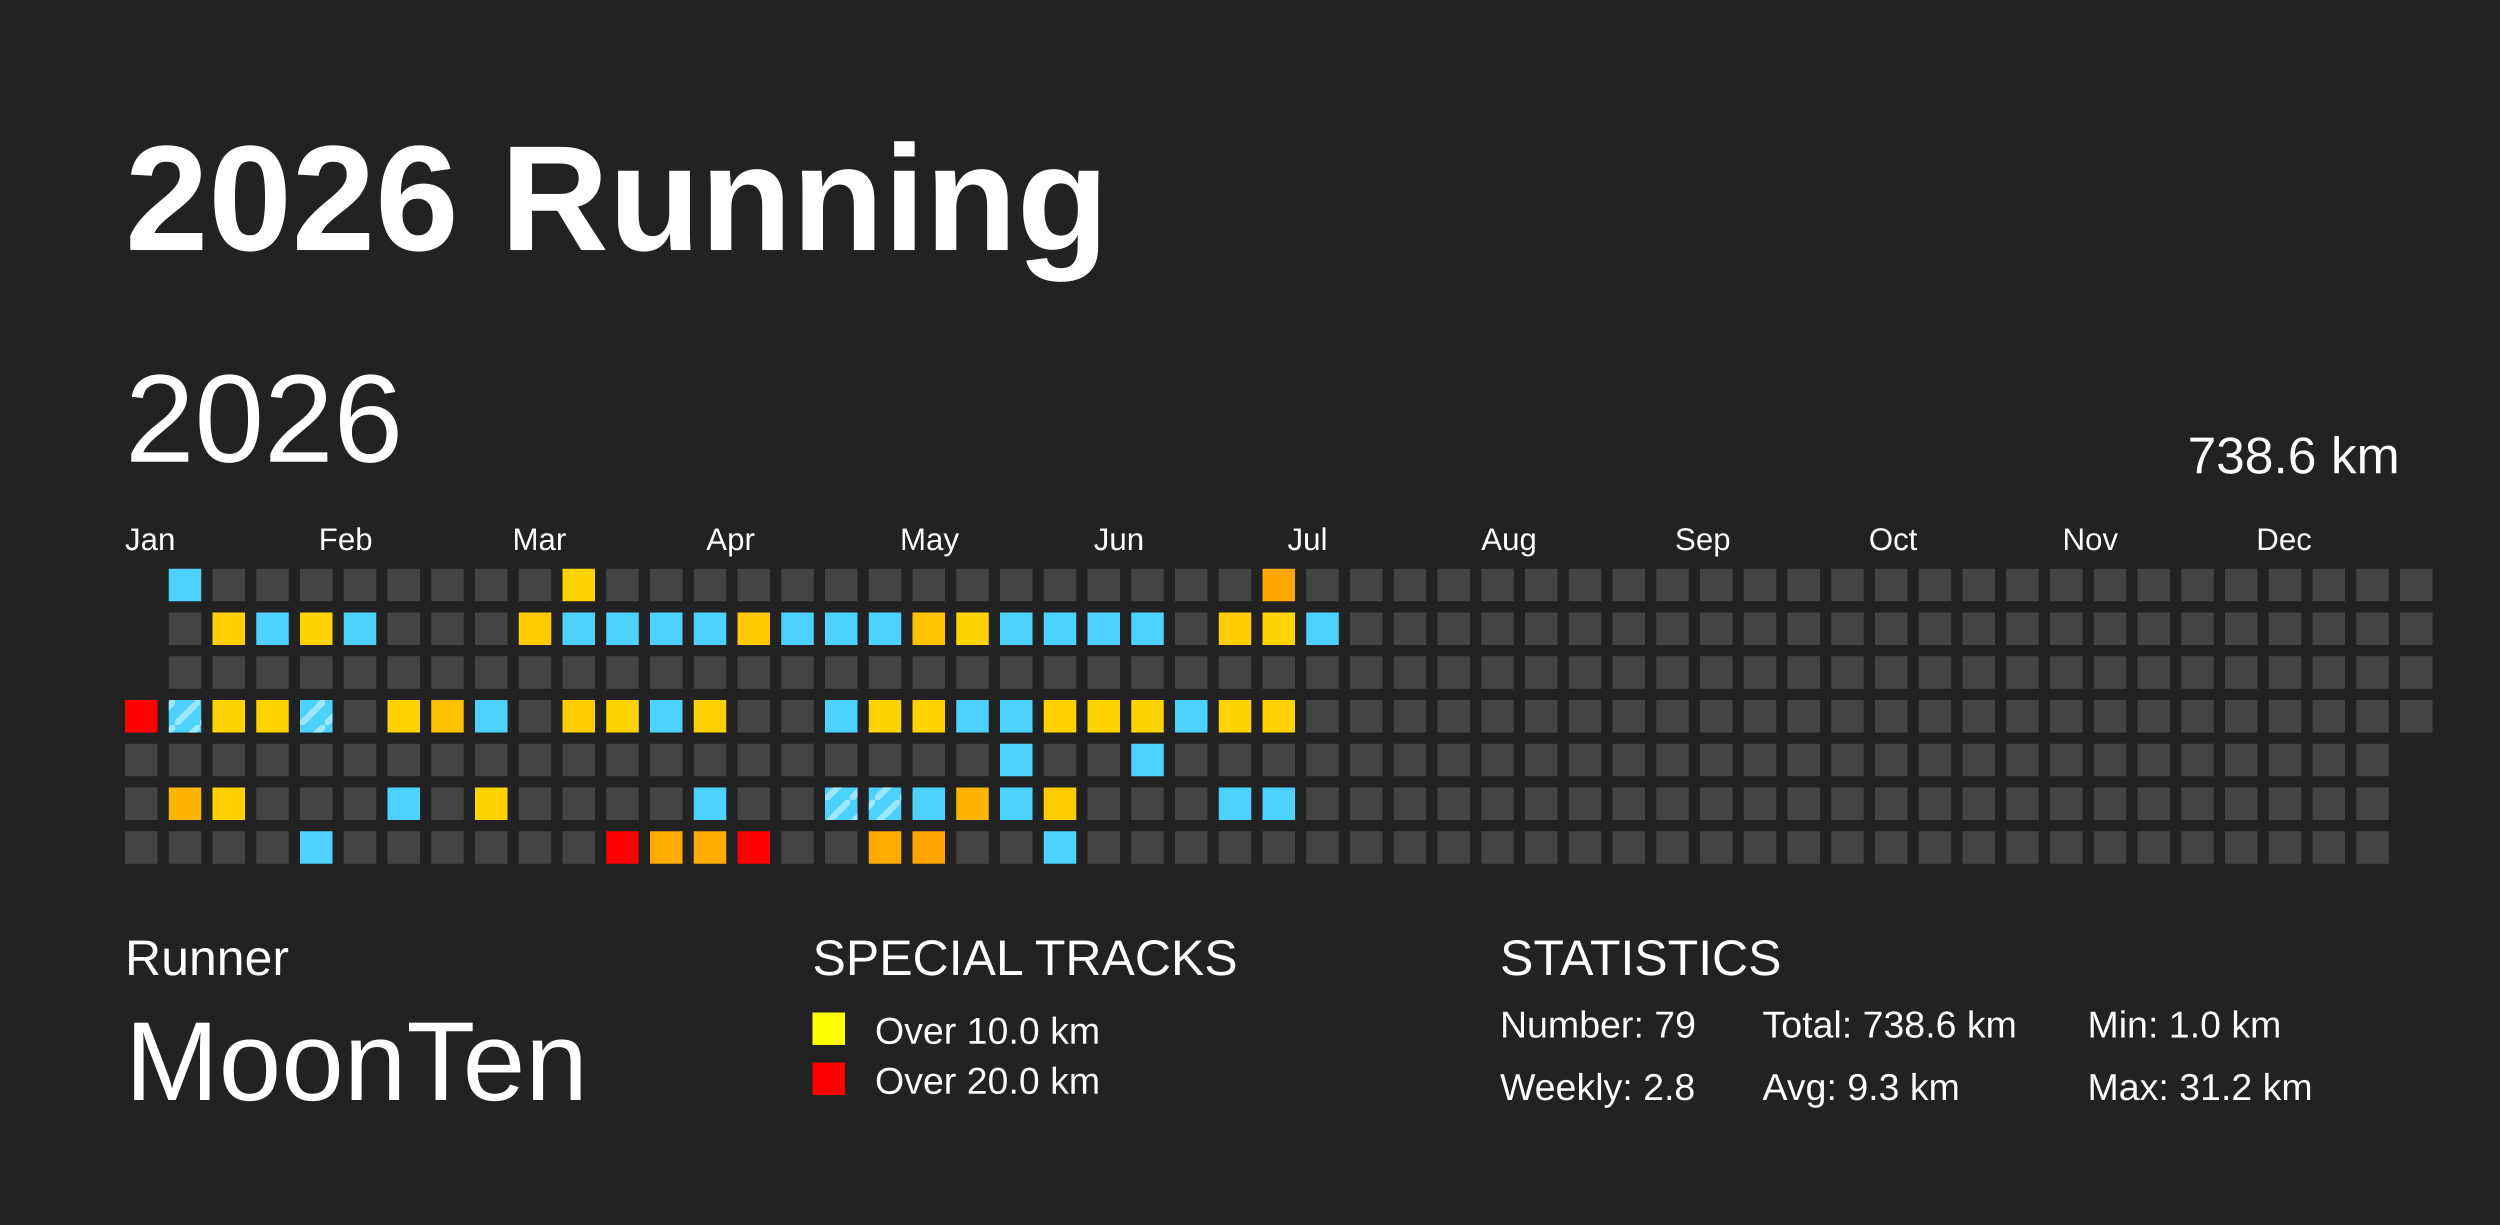
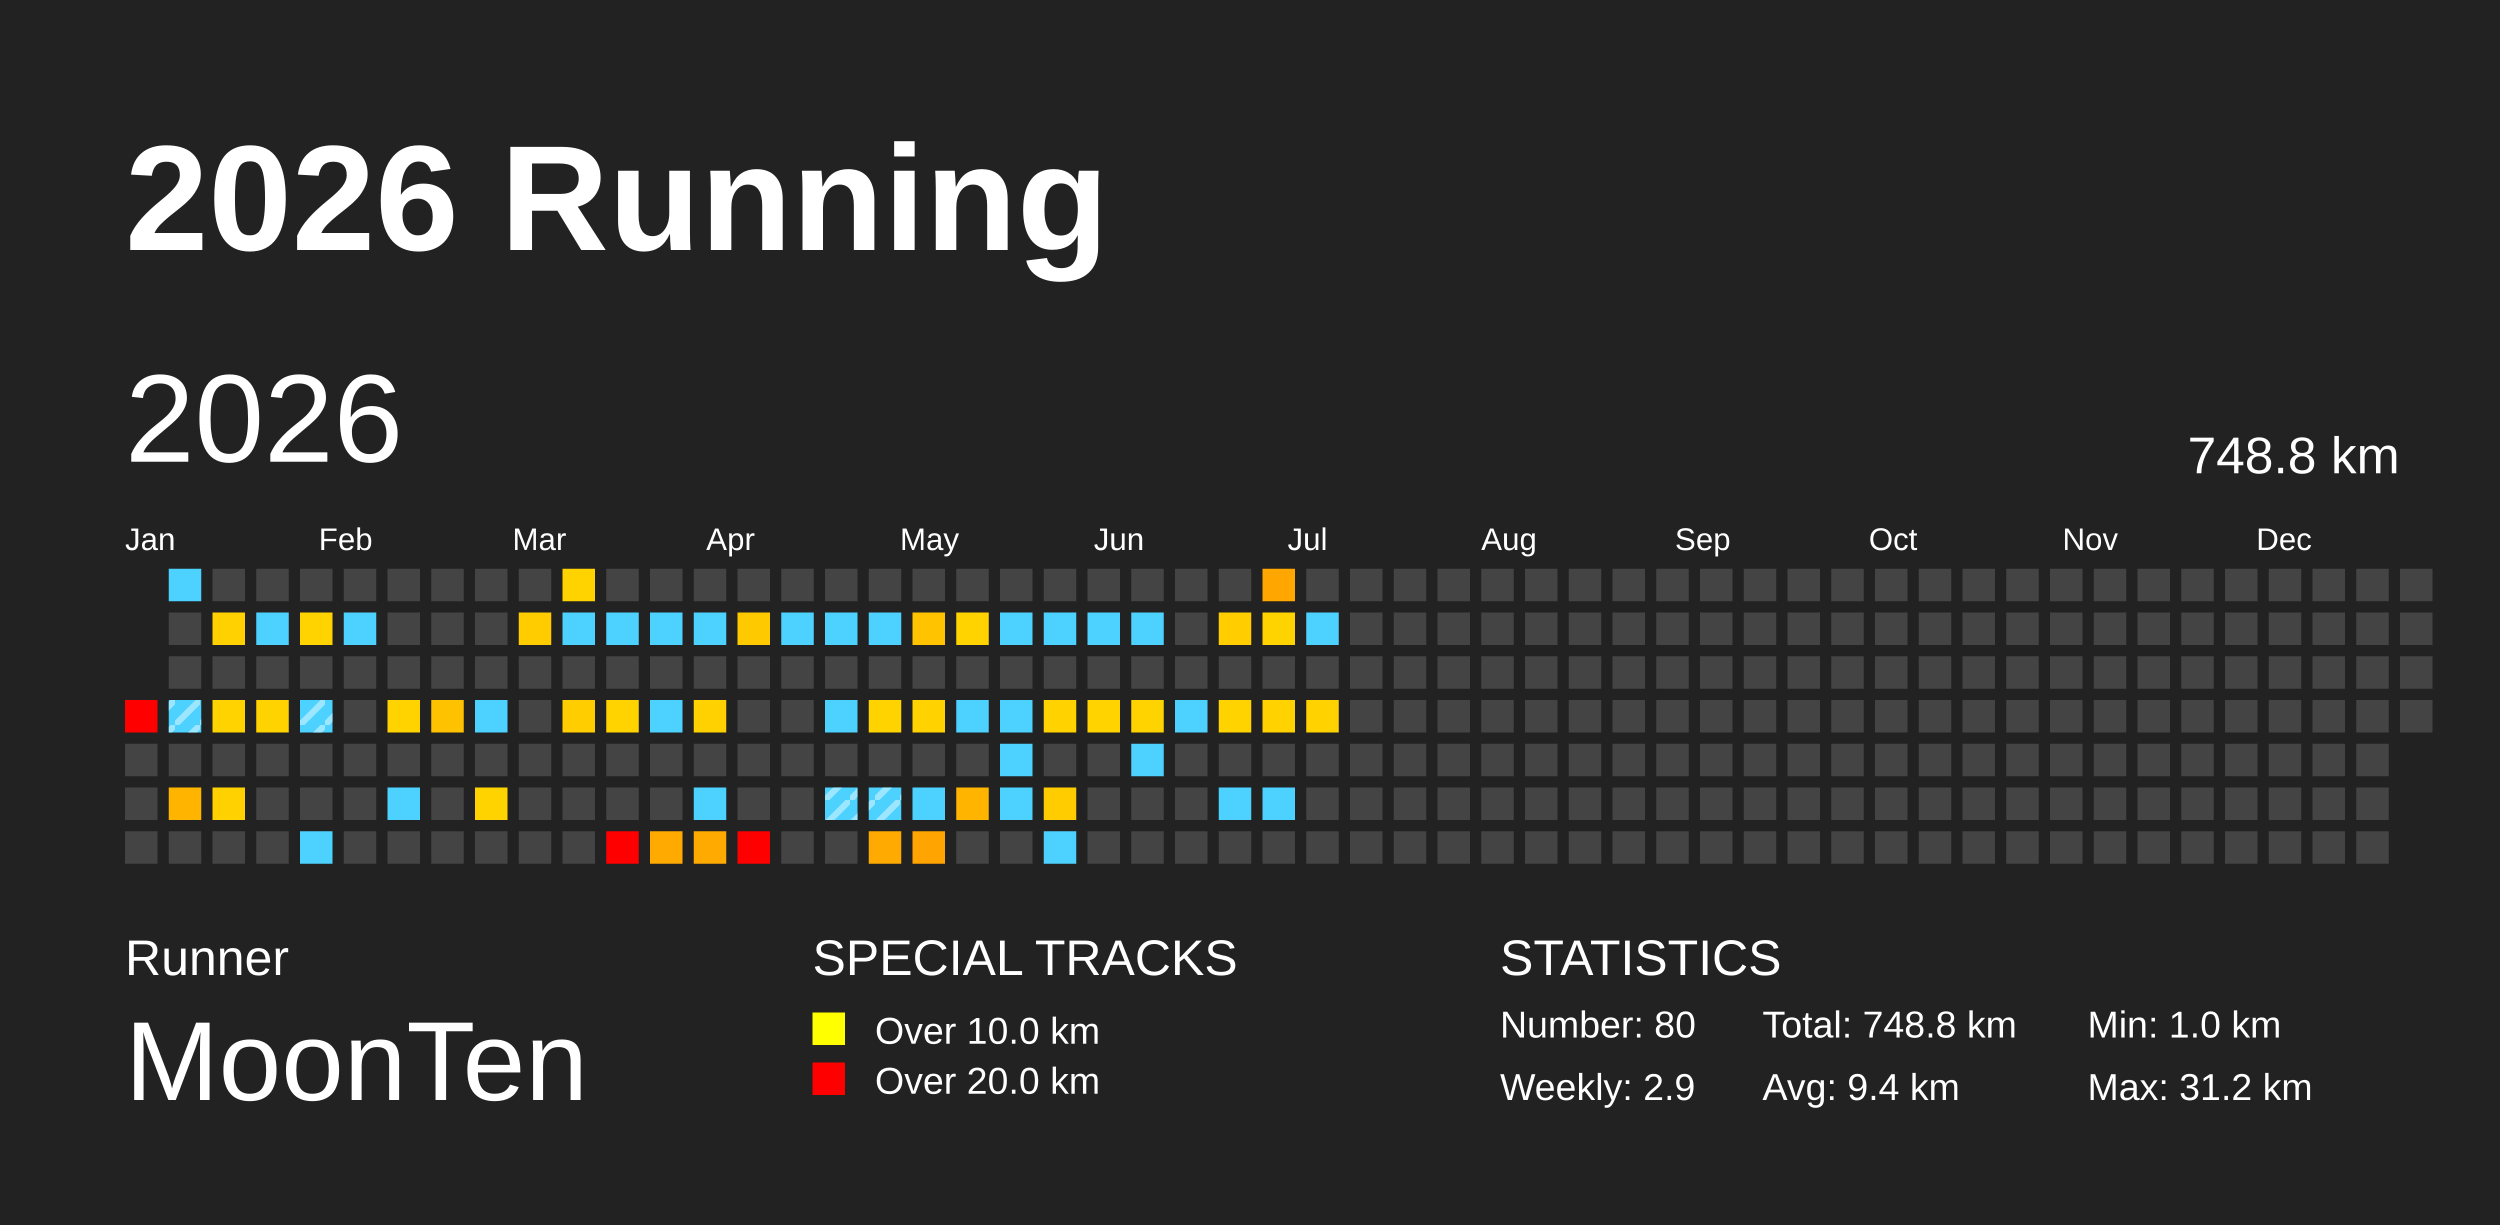
<svg xmlns="http://www.w3.org/2000/svg" baseProfile="full" height="98mm" version="1.1" viewBox="0,0,200,98" width="200mm">
  <defs>
    <pattern height="2" id="indoor-stripe" patternUnits="userSpaceOnUse" width="2">
      <line stroke="white" stroke-opacity="0.45" stroke-width="0.5" x1="0" x2="2" y1="2" y2="0" />
    </pattern>
  </defs>
  <rect fill="#222222" height="98" width="200" x="0" y="0" />
  <text fill="#FFFFFF" style="font-size:12px; font-family:Arial; font-weight:bold;" x="10" y="20">2026 Running</text>
  <text fill="#FFFFFF" style="font-size:4px; font-family:Arial" x="10" y="78">Runner</text>
  <text fill="#FFFFFF" style="font-size:9px; font-family:Arial" x="10" y="88">MoonTen</text>
  <text fill="#FFFFFF" style="font-size:4px; font-family:Arial" x="65" y="78">SPECIAL TRACKS</text>
  <rect fill="yellow" height="2.6" width="2.6" x="65" y="81" />
  <text fill="#FFFFFF" style="font-size:3px; font-family:Arial" x="70" y="83.5">Over 10.0 km</text>
  <rect fill="red" height="2.6" width="2.6" x="65" y="85" />
  <text fill="#FFFFFF" style="font-size:3px; font-family:Arial" x="70" y="87.5">Over 20.0 km</text>
  <text fill="#FFFFFF" style="font-size:4px; font-family:Arial" x="120" y="78">STATISTICS</text>
-   <text fill="#FFFFFF" style="font-size:3px; font-family:Arial" x="120" y="83">Number: 79</text>
-   <text fill="#FFFFFF" style="font-size:3px; font-family:Arial" x="120" y="88">Weekly: 2.8</text>
-   <text fill="#FFFFFF" style="font-size:3px; font-family:Arial" x="141" y="83">Total: 738.6 km</text>
-   <text fill="#FFFFFF" style="font-size:3px; font-family:Arial" x="141" y="88">Avg: 9.3 km</text>
+   <text fill="#FFFFFF" style="font-size:3px; font-family:Arial" x="120" y="83">Number: 80</text>
+   <text fill="#FFFFFF" style="font-size:3px; font-family:Arial" x="120" y="88">Weekly: 2.9</text>
+   <text fill="#FFFFFF" style="font-size:3px; font-family:Arial" x="141" y="83">Total: 748.8 km</text>
+   <text fill="#FFFFFF" style="font-size:3px; font-family:Arial" x="141" y="88">Avg: 9.4 km</text>
  <text fill="#FFFFFF" style="font-size:3px; font-family:Arial" x="167" y="83">Min: 1.0 km</text>
  <text fill="#FFFFFF" style="font-size:3px; font-family:Arial" x="167" y="88">Max: 31.2 km</text>
  <text dominant-baseline="hanging" fill="#FFFFFF" style="font-size:10.0px; font-family:Arial;" x="10" y="30">2026</text>
-   <text dominant-baseline="hanging" fill="#FFFFFF" style="font-size:4.125px; font-family:Arial;" x="175" y="35">738.6 km</text>
+   <text dominant-baseline="hanging" fill="#FFFFFF" style="font-size:4.125px; font-family:Arial;" x="175" y="35">748.8 km</text>
  <text fill="#FFFFFF" style="font-size:2.5px; font-family:Arial" x="10.0" y="44">Jan</text>
  <text fill="#FFFFFF" style="font-size:2.5px; font-family:Arial" x="25.5" y="44">Feb</text>
  <text fill="#FFFFFF" style="font-size:2.5px; font-family:Arial" x="41.0" y="44">Mar</text>
  <text fill="#FFFFFF" style="font-size:2.5px; font-family:Arial" x="56.5" y="44">Apr</text>
  <text fill="#FFFFFF" style="font-size:2.5px; font-family:Arial" x="72.0" y="44">May</text>
  <text fill="#FFFFFF" style="font-size:2.5px; font-family:Arial" x="87.5" y="44">Jun</text>
  <text fill="#FFFFFF" style="font-size:2.5px; font-family:Arial" x="103.0" y="44">Jul</text>
  <text fill="#FFFFFF" style="font-size:2.5px; font-family:Arial" x="118.5" y="44">Aug</text>
  <text fill="#FFFFFF" style="font-size:2.5px; font-family:Arial" x="134.0" y="44">Sep</text>
  <text fill="#FFFFFF" style="font-size:2.5px; font-family:Arial" x="149.5" y="44">Oct</text>
  <text fill="#FFFFFF" style="font-size:2.5px; font-family:Arial" x="165.0" y="44">Nov</text>
  <text fill="#FFFFFF" style="font-size:2.5px; font-family:Arial" x="180.5" y="44">Dec</text>
  <rect fill="red" height="2.6" width="2.6" x="10.0" y="56.0" />
  <rect fill="#444444" height="2.6" width="2.6" x="10.0" y="59.5" />
  <rect fill="#444444" height="2.6" width="2.6" x="10.0" y="63.0" />
  <rect fill="#444444" height="2.6" width="2.6" x="10.0" y="66.5" />
  <rect fill="#4dd2ff" height="2.6" width="2.6" x="13.5" y="45.5" />
  <rect fill="#444444" height="2.6" width="2.6" x="13.5" y="49.0" />
  <rect fill="#444444" height="2.6" width="2.6" x="13.5" y="52.5" />
  <rect fill="#4dd2ff" height="2.6" width="2.6" x="13.5" y="56.0" />
  <rect fill="url(#indoor-stripe)" height="2.6" style="pointer-events: none;" width="2.6" x="13.5" y="56.0" />
  <rect fill="#444444" height="2.6" width="2.6" x="13.5" y="59.5" />
  <rect fill="#ffb500" height="2.6" width="2.6" x="13.5" y="63.0" />
  <rect fill="#444444" height="2.6" width="2.6" x="13.5" y="66.5" />
  <rect fill="#444444" height="2.6" width="2.6" x="17.0" y="45.5" />
  <rect fill="#ffd100" height="2.6" width="2.6" x="17.0" y="49.0" />
  <rect fill="#444444" height="2.6" width="2.6" x="17.0" y="52.5" />
  <rect fill="#ffd300" height="2.6" width="2.6" x="17.0" y="56.0" />
  <rect fill="#444444" height="2.6" width="2.6" x="17.0" y="59.5" />
  <rect fill="#ffd100" height="2.6" width="2.6" x="17.0" y="63.0" />
  <rect fill="#444444" height="2.6" width="2.6" x="17.0" y="66.5" />
  <rect fill="#444444" height="2.6" width="2.6" x="20.5" y="45.5" />
  <rect fill="#4dd2ff" height="2.6" width="2.6" x="20.5" y="49.0" />
  <rect fill="#444444" height="2.6" width="2.6" x="20.5" y="52.5" />
  <rect fill="#ffd300" height="2.6" width="2.6" x="20.5" y="56.0" />
  <rect fill="#444444" height="2.6" width="2.6" x="20.5" y="59.5" />
  <rect fill="#444444" height="2.6" width="2.6" x="20.5" y="63.0" />
  <rect fill="#444444" height="2.6" width="2.6" x="20.5" y="66.5" />
  <rect fill="#444444" height="2.6" width="2.6" x="24.0" y="45.5" />
  <rect fill="#ffd300" height="2.6" width="2.6" x="24.0" y="49.0" />
  <rect fill="#444444" height="2.6" width="2.6" x="24.0" y="52.5" />
  <rect fill="#4dd2ff" height="2.6" width="2.6" x="24.0" y="56.0" />
  <rect fill="url(#indoor-stripe)" height="2.6" style="pointer-events: none;" width="2.6" x="24.0" y="56.0" />
  <rect fill="#444444" height="2.6" width="2.6" x="24.0" y="59.5" />
  <rect fill="#444444" height="2.6" width="2.6" x="24.0" y="63.0" />
  <rect fill="#4dd2ff" height="2.6" width="2.6" x="24.0" y="66.5" />
  <rect fill="#444444" height="2.6" width="2.6" x="27.5" y="45.5" />
  <rect fill="#4dd2ff" height="2.6" width="2.6" x="27.5" y="49.0" />
  <rect fill="#444444" height="2.6" width="2.6" x="27.5" y="52.5" />
  <rect fill="#444444" height="2.6" width="2.6" x="27.5" y="56.0" />
  <rect fill="#444444" height="2.6" width="2.6" x="27.5" y="59.5" />
  <rect fill="#444444" height="2.6" width="2.6" x="27.5" y="63.0" />
  <rect fill="#444444" height="2.6" width="2.6" x="27.5" y="66.5" />
  <rect fill="#444444" height="2.6" width="2.6" x="31.0" y="45.5" />
  <rect fill="#444444" height="2.6" width="2.6" x="31.0" y="49.0" />
  <rect fill="#444444" height="2.6" width="2.6" x="31.0" y="52.5" />
  <rect fill="#ffd300" height="2.6" width="2.6" x="31.0" y="56.0" />
  <rect fill="#444444" height="2.6" width="2.6" x="31.0" y="59.5" />
  <rect fill="#4dd2ff" height="2.6" width="2.6" x="31.0" y="63.0" />
  <rect fill="#444444" height="2.6" width="2.6" x="31.0" y="66.5" />
  <rect fill="#444444" height="2.6" width="2.6" x="34.5" y="45.5" />
  <rect fill="#444444" height="2.6" width="2.6" x="34.5" y="49.0" />
  <rect fill="#444444" height="2.6" width="2.6" x="34.5" y="52.5" />
  <rect fill="#ffc200" height="2.6" width="2.6" x="34.5" y="56.0" />
  <rect fill="#444444" height="2.6" width="2.6" x="34.5" y="59.5" />
  <rect fill="#444444" height="2.6" width="2.6" x="34.5" y="63.0" />
  <rect fill="#444444" height="2.6" width="2.6" x="34.5" y="66.5" />
  <rect fill="#444444" height="2.6" width="2.6" x="38.0" y="45.5" />
  <rect fill="#444444" height="2.6" width="2.6" x="38.0" y="49.0" />
  <rect fill="#444444" height="2.6" width="2.6" x="38.0" y="52.5" />
  <rect fill="#4dd2ff" height="2.6" width="2.6" x="38.0" y="56.0" />
  <rect fill="#444444" height="2.6" width="2.6" x="38.0" y="59.5" />
  <rect fill="#ffd300" height="2.6" width="2.6" x="38.0" y="63.0" />
  <rect fill="#444444" height="2.6" width="2.6" x="38.0" y="66.5" />
  <rect fill="#444444" height="2.6" width="2.6" x="41.5" y="45.5" />
  <rect fill="#ffcc00" height="2.6" width="2.6" x="41.5" y="49.0" />
  <rect fill="#444444" height="2.6" width="2.6" x="41.5" y="52.5" />
  <rect fill="#444444" height="2.6" width="2.6" x="41.5" y="56.0" />
  <rect fill="#444444" height="2.6" width="2.6" x="41.5" y="59.5" />
  <rect fill="#444444" height="2.6" width="2.6" x="41.5" y="63.0" />
  <rect fill="#444444" height="2.6" width="2.6" x="41.5" y="66.5" />
  <rect fill="#ffd300" height="2.6" width="2.6" x="45.0" y="45.5" />
  <rect fill="#4dd2ff" height="2.6" width="2.6" x="45.0" y="49.0" />
  <rect fill="#444444" height="2.6" width="2.6" x="45.0" y="52.5" />
  <rect fill="#ffcd00" height="2.6" width="2.6" x="45.0" y="56.0" />
  <rect fill="#444444" height="2.6" width="2.6" x="45.0" y="59.5" />
  <rect fill="#444444" height="2.6" width="2.6" x="45.0" y="63.0" />
  <rect fill="#444444" height="2.6" width="2.6" x="45.0" y="66.5" />
  <rect fill="#444444" height="2.6" width="2.6" x="48.5" y="45.5" />
  <rect fill="#4dd2ff" height="2.6" width="2.6" x="48.5" y="49.0" />
  <rect fill="#444444" height="2.6" width="2.6" x="48.5" y="52.5" />
  <rect fill="#ffd300" height="2.6" width="2.6" x="48.5" y="56.0" />
  <rect fill="#444444" height="2.6" width="2.6" x="48.5" y="59.5" />
  <rect fill="#444444" height="2.6" width="2.6" x="48.5" y="63.0" />
  <rect fill="red" height="2.6" width="2.6" x="48.5" y="66.5" />
  <rect fill="#444444" height="2.6" width="2.6" x="52.0" y="45.5" />
  <rect fill="#4dd2ff" height="2.6" width="2.6" x="52.0" y="49.0" />
  <rect fill="#444444" height="2.6" width="2.6" x="52.0" y="52.5" />
  <rect fill="#4dd2ff" height="2.6" width="2.6" x="52.0" y="56.0" />
  <rect fill="#444444" height="2.6" width="2.6" x="52.0" y="59.5" />
  <rect fill="#444444" height="2.6" width="2.6" x="52.0" y="63.0" />
  <rect fill="#ffaa00" height="2.6" width="2.6" x="52.0" y="66.5" />
  <rect fill="#444444" height="2.6" width="2.6" x="55.5" y="45.5" />
  <rect fill="#4dd2ff" height="2.6" width="2.6" x="55.5" y="49.0" />
  <rect fill="#444444" height="2.6" width="2.6" x="55.5" y="52.5" />
  <rect fill="#ffd100" height="2.6" width="2.6" x="55.5" y="56.0" />
  <rect fill="#444444" height="2.6" width="2.6" x="55.5" y="59.5" />
  <rect fill="#4dd2ff" height="2.6" width="2.6" x="55.5" y="63.0" />
  <rect fill="#ffaa00" height="2.6" width="2.6" x="55.5" y="66.5" />
  <rect fill="#444444" height="2.6" width="2.6" x="59.0" y="45.5" />
  <rect fill="#ffc900" height="2.6" width="2.6" x="59.0" y="49.0" />
  <rect fill="#444444" height="2.6" width="2.6" x="59.0" y="52.5" />
  <rect fill="#444444" height="2.6" width="2.6" x="59.0" y="56.0" />
  <rect fill="#444444" height="2.6" width="2.6" x="59.0" y="59.5" />
  <rect fill="#444444" height="2.6" width="2.6" x="59.0" y="63.0" />
  <rect fill="red" height="2.6" width="2.6" x="59.0" y="66.5" />
  <rect fill="#444444" height="2.6" width="2.6" x="62.5" y="45.5" />
  <rect fill="#4dd2ff" height="2.6" width="2.6" x="62.5" y="49.0" />
  <rect fill="#444444" height="2.6" width="2.6" x="62.5" y="52.5" />
  <rect fill="#444444" height="2.6" width="2.6" x="62.5" y="56.0" />
  <rect fill="#444444" height="2.6" width="2.6" x="62.5" y="59.5" />
  <rect fill="#444444" height="2.6" width="2.6" x="62.5" y="63.0" />
  <rect fill="#444444" height="2.6" width="2.6" x="62.5" y="66.5" />
  <rect fill="#444444" height="2.6" width="2.6" x="66.0" y="45.5" />
  <rect fill="#4dd2ff" height="2.6" width="2.6" x="66.0" y="49.0" />
  <rect fill="#444444" height="2.6" width="2.6" x="66.0" y="52.5" />
  <rect fill="#4dd2ff" height="2.6" width="2.6" x="66.0" y="56.0" />
  <rect fill="#444444" height="2.6" width="2.6" x="66.0" y="59.5" />
  <rect fill="#4dd2ff" height="2.6" width="2.6" x="66.0" y="63.0" />
  <rect fill="url(#indoor-stripe)" height="2.6" style="pointer-events: none;" width="2.6" x="66.0" y="63.0" />
  <rect fill="#444444" height="2.6" width="2.6" x="66.0" y="66.5" />
  <rect fill="#444444" height="2.6" width="2.6" x="69.5" y="45.5" />
  <rect fill="#4dd2ff" height="2.6" width="2.6" x="69.5" y="49.0" />
  <rect fill="#444444" height="2.6" width="2.6" x="69.5" y="52.5" />
  <rect fill="#ffd300" height="2.6" width="2.6" x="69.5" y="56.0" />
  <rect fill="#444444" height="2.6" width="2.6" x="69.5" y="59.5" />
  <rect fill="#4dd2ff" height="2.6" width="2.6" x="69.5" y="63.0" />
  <rect fill="url(#indoor-stripe)" height="2.6" style="pointer-events: none;" width="2.6" x="69.5" y="63.0" />
  <rect fill="#ffaa00" height="2.6" width="2.6" x="69.5" y="66.5" />
  <rect fill="#444444" height="2.6" width="2.6" x="73.0" y="45.5" />
  <rect fill="#ffc300" height="2.6" width="2.6" x="73.0" y="49.0" />
  <rect fill="#444444" height="2.6" width="2.6" x="73.0" y="52.5" />
  <rect fill="#ffd200" height="2.6" width="2.6" x="73.0" y="56.0" />
  <rect fill="#444444" height="2.6" width="2.6" x="73.0" y="59.5" />
  <rect fill="#4dd2ff" height="2.6" width="2.6" x="73.0" y="63.0" />
  <rect fill="#ffa400" height="2.6" width="2.6" x="73.0" y="66.5" />
  <rect fill="#444444" height="2.6" width="2.6" x="76.5" y="45.5" />
  <rect fill="#ffd300" height="2.6" width="2.6" x="76.5" y="49.0" />
  <rect fill="#444444" height="2.6" width="2.6" x="76.5" y="52.5" />
  <rect fill="#4dd2ff" height="2.6" width="2.6" x="76.5" y="56.0" />
  <rect fill="#444444" height="2.6" width="2.6" x="76.5" y="59.5" />
  <rect fill="#ffb400" height="2.6" width="2.6" x="76.5" y="63.0" />
  <rect fill="#444444" height="2.6" width="2.6" x="76.5" y="66.5" />
  <rect fill="#444444" height="2.6" width="2.6" x="80.0" y="45.5" />
  <rect fill="#4dd2ff" height="2.6" width="2.6" x="80.0" y="49.0" />
  <rect fill="#444444" height="2.6" width="2.6" x="80.0" y="52.5" />
  <rect fill="#4dd2ff" height="2.6" width="2.6" x="80.0" y="56.0" />
  <rect fill="#4dd2ff" height="2.6" width="2.6" x="80.0" y="59.5" />
  <rect fill="#4dd2ff" height="2.6" width="2.6" x="80.0" y="63.0" />
  <rect fill="#444444" height="2.6" width="2.6" x="80.0" y="66.5" />
  <rect fill="#444444" height="2.6" width="2.6" x="83.5" y="45.5" />
  <rect fill="#4dd2ff" height="2.6" width="2.6" x="83.5" y="49.0" />
  <rect fill="#444444" height="2.6" width="2.6" x="83.5" y="52.5" />
  <rect fill="#ffd200" height="2.6" width="2.6" x="83.5" y="56.0" />
  <rect fill="#444444" height="2.6" width="2.6" x="83.5" y="59.5" />
  <rect fill="#ffcc00" height="2.6" width="2.6" x="83.5" y="63.0" />
  <rect fill="#4dd2ff" height="2.6" width="2.6" x="83.5" y="66.5" />
  <rect fill="#444444" height="2.6" width="2.6" x="87.0" y="45.5" />
  <rect fill="#4dd2ff" height="2.6" width="2.6" x="87.0" y="49.0" />
  <rect fill="#444444" height="2.6" width="2.6" x="87.0" y="52.5" />
  <rect fill="#ffd300" height="2.6" width="2.6" x="87.0" y="56.0" />
  <rect fill="#444444" height="2.6" width="2.6" x="87.0" y="59.5" />
  <rect fill="#444444" height="2.6" width="2.6" x="87.0" y="63.0" />
  <rect fill="#444444" height="2.6" width="2.6" x="87.0" y="66.5" />
  <rect fill="#444444" height="2.6" width="2.6" x="90.5" y="45.5" />
  <rect fill="#4dd2ff" height="2.6" width="2.6" x="90.5" y="49.0" />
  <rect fill="#444444" height="2.6" width="2.6" x="90.5" y="52.5" />
  <rect fill="#ffd300" height="2.6" width="2.6" x="90.5" y="56.0" />
  <rect fill="#4dd2ff" height="2.6" width="2.6" x="90.5" y="59.5" />
  <rect fill="#444444" height="2.6" width="2.6" x="90.5" y="63.0" />
  <rect fill="#444444" height="2.6" width="2.6" x="90.5" y="66.5" />
  <rect fill="#444444" height="2.6" width="2.6" x="94.0" y="45.5" />
  <rect fill="#444444" height="2.6" width="2.6" x="94.0" y="49.0" />
  <rect fill="#444444" height="2.6" width="2.6" x="94.0" y="52.5" />
  <rect fill="#4dd2ff" height="2.6" width="2.6" x="94.0" y="56.0" />
  <rect fill="#444444" height="2.6" width="2.6" x="94.0" y="59.5" />
  <rect fill="#444444" height="2.6" width="2.6" x="94.0" y="63.0" />
  <rect fill="#444444" height="2.6" width="2.6" x="94.0" y="66.5" />
  <rect fill="#444444" height="2.6" width="2.6" x="97.5" y="45.5" />
  <rect fill="#ffcd00" height="2.6" width="2.6" x="97.5" y="49.0" />
  <rect fill="#444444" height="2.6" width="2.6" x="97.5" y="52.5" />
  <rect fill="#ffd300" height="2.6" width="2.6" x="97.5" y="56.0" />
  <rect fill="#444444" height="2.6" width="2.6" x="97.5" y="59.5" />
  <rect fill="#4dd2ff" height="2.6" width="2.6" x="97.5" y="63.0" />
  <rect fill="#444444" height="2.6" width="2.6" x="97.5" y="66.5" />
  <rect fill="#ffa700" height="2.6" width="2.6" x="101.0" y="45.5" />
  <rect fill="#ffd300" height="2.6" width="2.6" x="101.0" y="49.0" />
  <rect fill="#444444" height="2.6" width="2.6" x="101.0" y="52.5" />
  <rect fill="#ffd200" height="2.6" width="2.6" x="101.0" y="56.0" />
  <rect fill="#444444" height="2.6" width="2.6" x="101.0" y="59.5" />
  <rect fill="#4dd2ff" height="2.6" width="2.6" x="101.0" y="63.0" />
  <rect fill="#444444" height="2.6" width="2.6" x="101.0" y="66.5" />
  <rect fill="#444444" height="2.6" width="2.6" x="104.5" y="45.5" />
  <rect fill="#4dd2ff" height="2.6" width="2.6" x="104.5" y="49.0" />
  <rect fill="#444444" height="2.6" width="2.6" x="104.5" y="52.5" />
-   <rect fill="#444444" height="2.6" width="2.6" x="104.5" y="56.0" />
+   <rect fill="#ffd200" height="2.6" width="2.6" x="104.5" y="56.0" />
  <rect fill="#444444" height="2.6" width="2.6" x="104.5" y="59.5" />
  <rect fill="#444444" height="2.6" width="2.6" x="104.5" y="63.0" />
  <rect fill="#444444" height="2.6" width="2.6" x="104.5" y="66.5" />
  <rect fill="#444444" height="2.6" width="2.6" x="108.0" y="45.5" />
  <rect fill="#444444" height="2.6" width="2.6" x="108.0" y="49.0" />
  <rect fill="#444444" height="2.6" width="2.6" x="108.0" y="52.5" />
  <rect fill="#444444" height="2.6" width="2.6" x="108.0" y="56.0" />
  <rect fill="#444444" height="2.6" width="2.6" x="108.0" y="59.5" />
  <rect fill="#444444" height="2.6" width="2.6" x="108.0" y="63.0" />
  <rect fill="#444444" height="2.6" width="2.6" x="108.0" y="66.5" />
  <rect fill="#444444" height="2.6" width="2.6" x="111.5" y="45.5" />
  <rect fill="#444444" height="2.6" width="2.6" x="111.5" y="49.0" />
  <rect fill="#444444" height="2.6" width="2.6" x="111.5" y="52.5" />
  <rect fill="#444444" height="2.6" width="2.6" x="111.5" y="56.0" />
  <rect fill="#444444" height="2.6" width="2.6" x="111.5" y="59.5" />
  <rect fill="#444444" height="2.6" width="2.6" x="111.5" y="63.0" />
  <rect fill="#444444" height="2.6" width="2.6" x="111.5" y="66.5" />
  <rect fill="#444444" height="2.6" width="2.6" x="115.0" y="45.5" />
  <rect fill="#444444" height="2.6" width="2.6" x="115.0" y="49.0" />
  <rect fill="#444444" height="2.6" width="2.6" x="115.0" y="52.5" />
  <rect fill="#444444" height="2.6" width="2.6" x="115.0" y="56.0" />
  <rect fill="#444444" height="2.6" width="2.6" x="115.0" y="59.5" />
  <rect fill="#444444" height="2.6" width="2.6" x="115.0" y="63.0" />
  <rect fill="#444444" height="2.6" width="2.6" x="115.0" y="66.5" />
  <rect fill="#444444" height="2.6" width="2.6" x="118.5" y="45.5" />
  <rect fill="#444444" height="2.6" width="2.6" x="118.5" y="49.0" />
  <rect fill="#444444" height="2.6" width="2.6" x="118.5" y="52.5" />
  <rect fill="#444444" height="2.6" width="2.6" x="118.5" y="56.0" />
  <rect fill="#444444" height="2.6" width="2.6" x="118.5" y="59.5" />
  <rect fill="#444444" height="2.6" width="2.6" x="118.5" y="63.0" />
  <rect fill="#444444" height="2.6" width="2.6" x="118.5" y="66.5" />
  <rect fill="#444444" height="2.6" width="2.6" x="122.0" y="45.5" />
  <rect fill="#444444" height="2.6" width="2.6" x="122.0" y="49.0" />
  <rect fill="#444444" height="2.6" width="2.6" x="122.0" y="52.5" />
  <rect fill="#444444" height="2.6" width="2.6" x="122.0" y="56.0" />
  <rect fill="#444444" height="2.6" width="2.6" x="122.0" y="59.5" />
  <rect fill="#444444" height="2.6" width="2.6" x="122.0" y="63.0" />
  <rect fill="#444444" height="2.6" width="2.6" x="122.0" y="66.5" />
  <rect fill="#444444" height="2.6" width="2.6" x="125.5" y="45.5" />
  <rect fill="#444444" height="2.6" width="2.6" x="125.5" y="49.0" />
  <rect fill="#444444" height="2.6" width="2.6" x="125.5" y="52.5" />
  <rect fill="#444444" height="2.6" width="2.6" x="125.5" y="56.0" />
  <rect fill="#444444" height="2.6" width="2.6" x="125.5" y="59.5" />
  <rect fill="#444444" height="2.6" width="2.6" x="125.5" y="63.0" />
  <rect fill="#444444" height="2.6" width="2.6" x="125.5" y="66.5" />
  <rect fill="#444444" height="2.6" width="2.6" x="129.0" y="45.5" />
  <rect fill="#444444" height="2.6" width="2.6" x="129.0" y="49.0" />
  <rect fill="#444444" height="2.6" width="2.6" x="129.0" y="52.5" />
  <rect fill="#444444" height="2.6" width="2.6" x="129.0" y="56.0" />
  <rect fill="#444444" height="2.6" width="2.6" x="129.0" y="59.5" />
  <rect fill="#444444" height="2.6" width="2.6" x="129.0" y="63.0" />
  <rect fill="#444444" height="2.6" width="2.6" x="129.0" y="66.5" />
  <rect fill="#444444" height="2.6" width="2.6" x="132.5" y="45.5" />
  <rect fill="#444444" height="2.6" width="2.6" x="132.5" y="49.0" />
  <rect fill="#444444" height="2.6" width="2.6" x="132.5" y="52.5" />
  <rect fill="#444444" height="2.6" width="2.6" x="132.5" y="56.0" />
  <rect fill="#444444" height="2.6" width="2.6" x="132.5" y="59.5" />
  <rect fill="#444444" height="2.6" width="2.6" x="132.5" y="63.0" />
  <rect fill="#444444" height="2.6" width="2.6" x="132.5" y="66.5" />
  <rect fill="#444444" height="2.6" width="2.6" x="136.0" y="45.5" />
  <rect fill="#444444" height="2.6" width="2.6" x="136.0" y="49.0" />
  <rect fill="#444444" height="2.6" width="2.6" x="136.0" y="52.5" />
  <rect fill="#444444" height="2.6" width="2.6" x="136.0" y="56.0" />
  <rect fill="#444444" height="2.6" width="2.6" x="136.0" y="59.5" />
  <rect fill="#444444" height="2.6" width="2.6" x="136.0" y="63.0" />
  <rect fill="#444444" height="2.6" width="2.6" x="136.0" y="66.5" />
  <rect fill="#444444" height="2.6" width="2.6" x="139.5" y="45.5" />
  <rect fill="#444444" height="2.6" width="2.6" x="139.5" y="49.0" />
  <rect fill="#444444" height="2.6" width="2.6" x="139.5" y="52.5" />
  <rect fill="#444444" height="2.6" width="2.6" x="139.5" y="56.0" />
  <rect fill="#444444" height="2.6" width="2.6" x="139.5" y="59.5" />
  <rect fill="#444444" height="2.6" width="2.6" x="139.5" y="63.0" />
  <rect fill="#444444" height="2.6" width="2.6" x="139.5" y="66.5" />
  <rect fill="#444444" height="2.6" width="2.6" x="143.0" y="45.5" />
  <rect fill="#444444" height="2.6" width="2.6" x="143.0" y="49.0" />
  <rect fill="#444444" height="2.6" width="2.6" x="143.0" y="52.5" />
  <rect fill="#444444" height="2.6" width="2.6" x="143.0" y="56.0" />
  <rect fill="#444444" height="2.6" width="2.6" x="143.0" y="59.5" />
  <rect fill="#444444" height="2.6" width="2.6" x="143.0" y="63.0" />
  <rect fill="#444444" height="2.6" width="2.6" x="143.0" y="66.5" />
  <rect fill="#444444" height="2.6" width="2.6" x="146.5" y="45.5" />
  <rect fill="#444444" height="2.6" width="2.6" x="146.5" y="49.0" />
  <rect fill="#444444" height="2.6" width="2.6" x="146.5" y="52.5" />
  <rect fill="#444444" height="2.6" width="2.6" x="146.5" y="56.0" />
  <rect fill="#444444" height="2.6" width="2.6" x="146.5" y="59.5" />
  <rect fill="#444444" height="2.6" width="2.6" x="146.5" y="63.0" />
  <rect fill="#444444" height="2.6" width="2.6" x="146.5" y="66.5" />
  <rect fill="#444444" height="2.6" width="2.6" x="150.0" y="45.5" />
  <rect fill="#444444" height="2.6" width="2.6" x="150.0" y="49.0" />
  <rect fill="#444444" height="2.6" width="2.6" x="150.0" y="52.5" />
  <rect fill="#444444" height="2.6" width="2.6" x="150.0" y="56.0" />
  <rect fill="#444444" height="2.6" width="2.6" x="150.0" y="59.5" />
  <rect fill="#444444" height="2.6" width="2.6" x="150.0" y="63.0" />
  <rect fill="#444444" height="2.6" width="2.6" x="150.0" y="66.5" />
  <rect fill="#444444" height="2.6" width="2.6" x="153.5" y="45.5" />
  <rect fill="#444444" height="2.6" width="2.6" x="153.5" y="49.0" />
  <rect fill="#444444" height="2.6" width="2.6" x="153.5" y="52.5" />
  <rect fill="#444444" height="2.6" width="2.6" x="153.5" y="56.0" />
  <rect fill="#444444" height="2.6" width="2.6" x="153.5" y="59.5" />
  <rect fill="#444444" height="2.6" width="2.6" x="153.5" y="63.0" />
  <rect fill="#444444" height="2.6" width="2.6" x="153.5" y="66.5" />
  <rect fill="#444444" height="2.6" width="2.6" x="157.0" y="45.5" />
  <rect fill="#444444" height="2.6" width="2.6" x="157.0" y="49.0" />
  <rect fill="#444444" height="2.6" width="2.6" x="157.0" y="52.5" />
  <rect fill="#444444" height="2.6" width="2.6" x="157.0" y="56.0" />
  <rect fill="#444444" height="2.6" width="2.6" x="157.0" y="59.5" />
  <rect fill="#444444" height="2.6" width="2.6" x="157.0" y="63.0" />
  <rect fill="#444444" height="2.6" width="2.6" x="157.0" y="66.5" />
  <rect fill="#444444" height="2.6" width="2.6" x="160.5" y="45.5" />
  <rect fill="#444444" height="2.6" width="2.6" x="160.5" y="49.0" />
  <rect fill="#444444" height="2.6" width="2.6" x="160.5" y="52.5" />
  <rect fill="#444444" height="2.6" width="2.6" x="160.5" y="56.0" />
  <rect fill="#444444" height="2.6" width="2.6" x="160.5" y="59.5" />
  <rect fill="#444444" height="2.6" width="2.6" x="160.5" y="63.0" />
  <rect fill="#444444" height="2.6" width="2.6" x="160.5" y="66.5" />
  <rect fill="#444444" height="2.6" width="2.6" x="164.0" y="45.5" />
  <rect fill="#444444" height="2.6" width="2.6" x="164.0" y="49.0" />
  <rect fill="#444444" height="2.6" width="2.6" x="164.0" y="52.5" />
  <rect fill="#444444" height="2.6" width="2.6" x="164.0" y="56.0" />
  <rect fill="#444444" height="2.6" width="2.6" x="164.0" y="59.5" />
  <rect fill="#444444" height="2.6" width="2.6" x="164.0" y="63.0" />
  <rect fill="#444444" height="2.6" width="2.6" x="164.0" y="66.5" />
  <rect fill="#444444" height="2.6" width="2.6" x="167.5" y="45.5" />
  <rect fill="#444444" height="2.6" width="2.6" x="167.5" y="49.0" />
  <rect fill="#444444" height="2.6" width="2.6" x="167.5" y="52.5" />
  <rect fill="#444444" height="2.6" width="2.6" x="167.5" y="56.0" />
  <rect fill="#444444" height="2.6" width="2.6" x="167.5" y="59.5" />
  <rect fill="#444444" height="2.6" width="2.6" x="167.5" y="63.0" />
  <rect fill="#444444" height="2.6" width="2.6" x="167.5" y="66.5" />
  <rect fill="#444444" height="2.6" width="2.6" x="171.0" y="45.5" />
  <rect fill="#444444" height="2.6" width="2.6" x="171.0" y="49.0" />
  <rect fill="#444444" height="2.6" width="2.6" x="171.0" y="52.5" />
  <rect fill="#444444" height="2.6" width="2.6" x="171.0" y="56.0" />
  <rect fill="#444444" height="2.6" width="2.6" x="171.0" y="59.5" />
  <rect fill="#444444" height="2.6" width="2.6" x="171.0" y="63.0" />
  <rect fill="#444444" height="2.6" width="2.6" x="171.0" y="66.5" />
  <rect fill="#444444" height="2.6" width="2.6" x="174.5" y="45.5" />
  <rect fill="#444444" height="2.6" width="2.6" x="174.5" y="49.0" />
  <rect fill="#444444" height="2.6" width="2.6" x="174.5" y="52.5" />
  <rect fill="#444444" height="2.6" width="2.6" x="174.5" y="56.0" />
  <rect fill="#444444" height="2.6" width="2.6" x="174.5" y="59.5" />
  <rect fill="#444444" height="2.6" width="2.6" x="174.5" y="63.0" />
  <rect fill="#444444" height="2.6" width="2.6" x="174.5" y="66.5" />
  <rect fill="#444444" height="2.6" width="2.6" x="178.0" y="45.5" />
  <rect fill="#444444" height="2.6" width="2.6" x="178.0" y="49.0" />
  <rect fill="#444444" height="2.6" width="2.6" x="178.0" y="52.5" />
  <rect fill="#444444" height="2.6" width="2.6" x="178.0" y="56.0" />
  <rect fill="#444444" height="2.6" width="2.6" x="178.0" y="59.5" />
  <rect fill="#444444" height="2.6" width="2.6" x="178.0" y="63.0" />
  <rect fill="#444444" height="2.6" width="2.6" x="178.0" y="66.5" />
  <rect fill="#444444" height="2.6" width="2.6" x="181.5" y="45.5" />
  <rect fill="#444444" height="2.6" width="2.6" x="181.5" y="49.0" />
  <rect fill="#444444" height="2.6" width="2.6" x="181.5" y="52.5" />
  <rect fill="#444444" height="2.6" width="2.6" x="181.5" y="56.0" />
  <rect fill="#444444" height="2.6" width="2.6" x="181.5" y="59.5" />
  <rect fill="#444444" height="2.6" width="2.6" x="181.5" y="63.0" />
  <rect fill="#444444" height="2.6" width="2.6" x="181.5" y="66.5" />
  <rect fill="#444444" height="2.6" width="2.6" x="185.0" y="45.5" />
  <rect fill="#444444" height="2.6" width="2.6" x="185.0" y="49.0" />
  <rect fill="#444444" height="2.6" width="2.6" x="185.0" y="52.5" />
  <rect fill="#444444" height="2.6" width="2.6" x="185.0" y="56.0" />
  <rect fill="#444444" height="2.6" width="2.6" x="185.0" y="59.5" />
  <rect fill="#444444" height="2.6" width="2.6" x="185.0" y="63.0" />
  <rect fill="#444444" height="2.6" width="2.6" x="185.0" y="66.5" />
  <rect fill="#444444" height="2.6" width="2.6" x="188.5" y="45.5" />
  <rect fill="#444444" height="2.6" width="2.6" x="188.5" y="49.0" />
  <rect fill="#444444" height="2.6" width="2.6" x="188.5" y="52.5" />
  <rect fill="#444444" height="2.6" width="2.6" x="188.5" y="56.0" />
  <rect fill="#444444" height="2.6" width="2.6" x="188.5" y="59.5" />
  <rect fill="#444444" height="2.6" width="2.6" x="188.5" y="63.0" />
  <rect fill="#444444" height="2.6" width="2.6" x="188.5" y="66.5" />
  <rect fill="#444444" height="2.6" width="2.6" x="192.0" y="45.5" />
  <rect fill="#444444" height="2.6" width="2.6" x="192.0" y="49.0" />
  <rect fill="#444444" height="2.6" width="2.6" x="192.0" y="52.5" />
  <rect fill="#444444" height="2.6" width="2.6" x="192.0" y="56.0" />
</svg>
